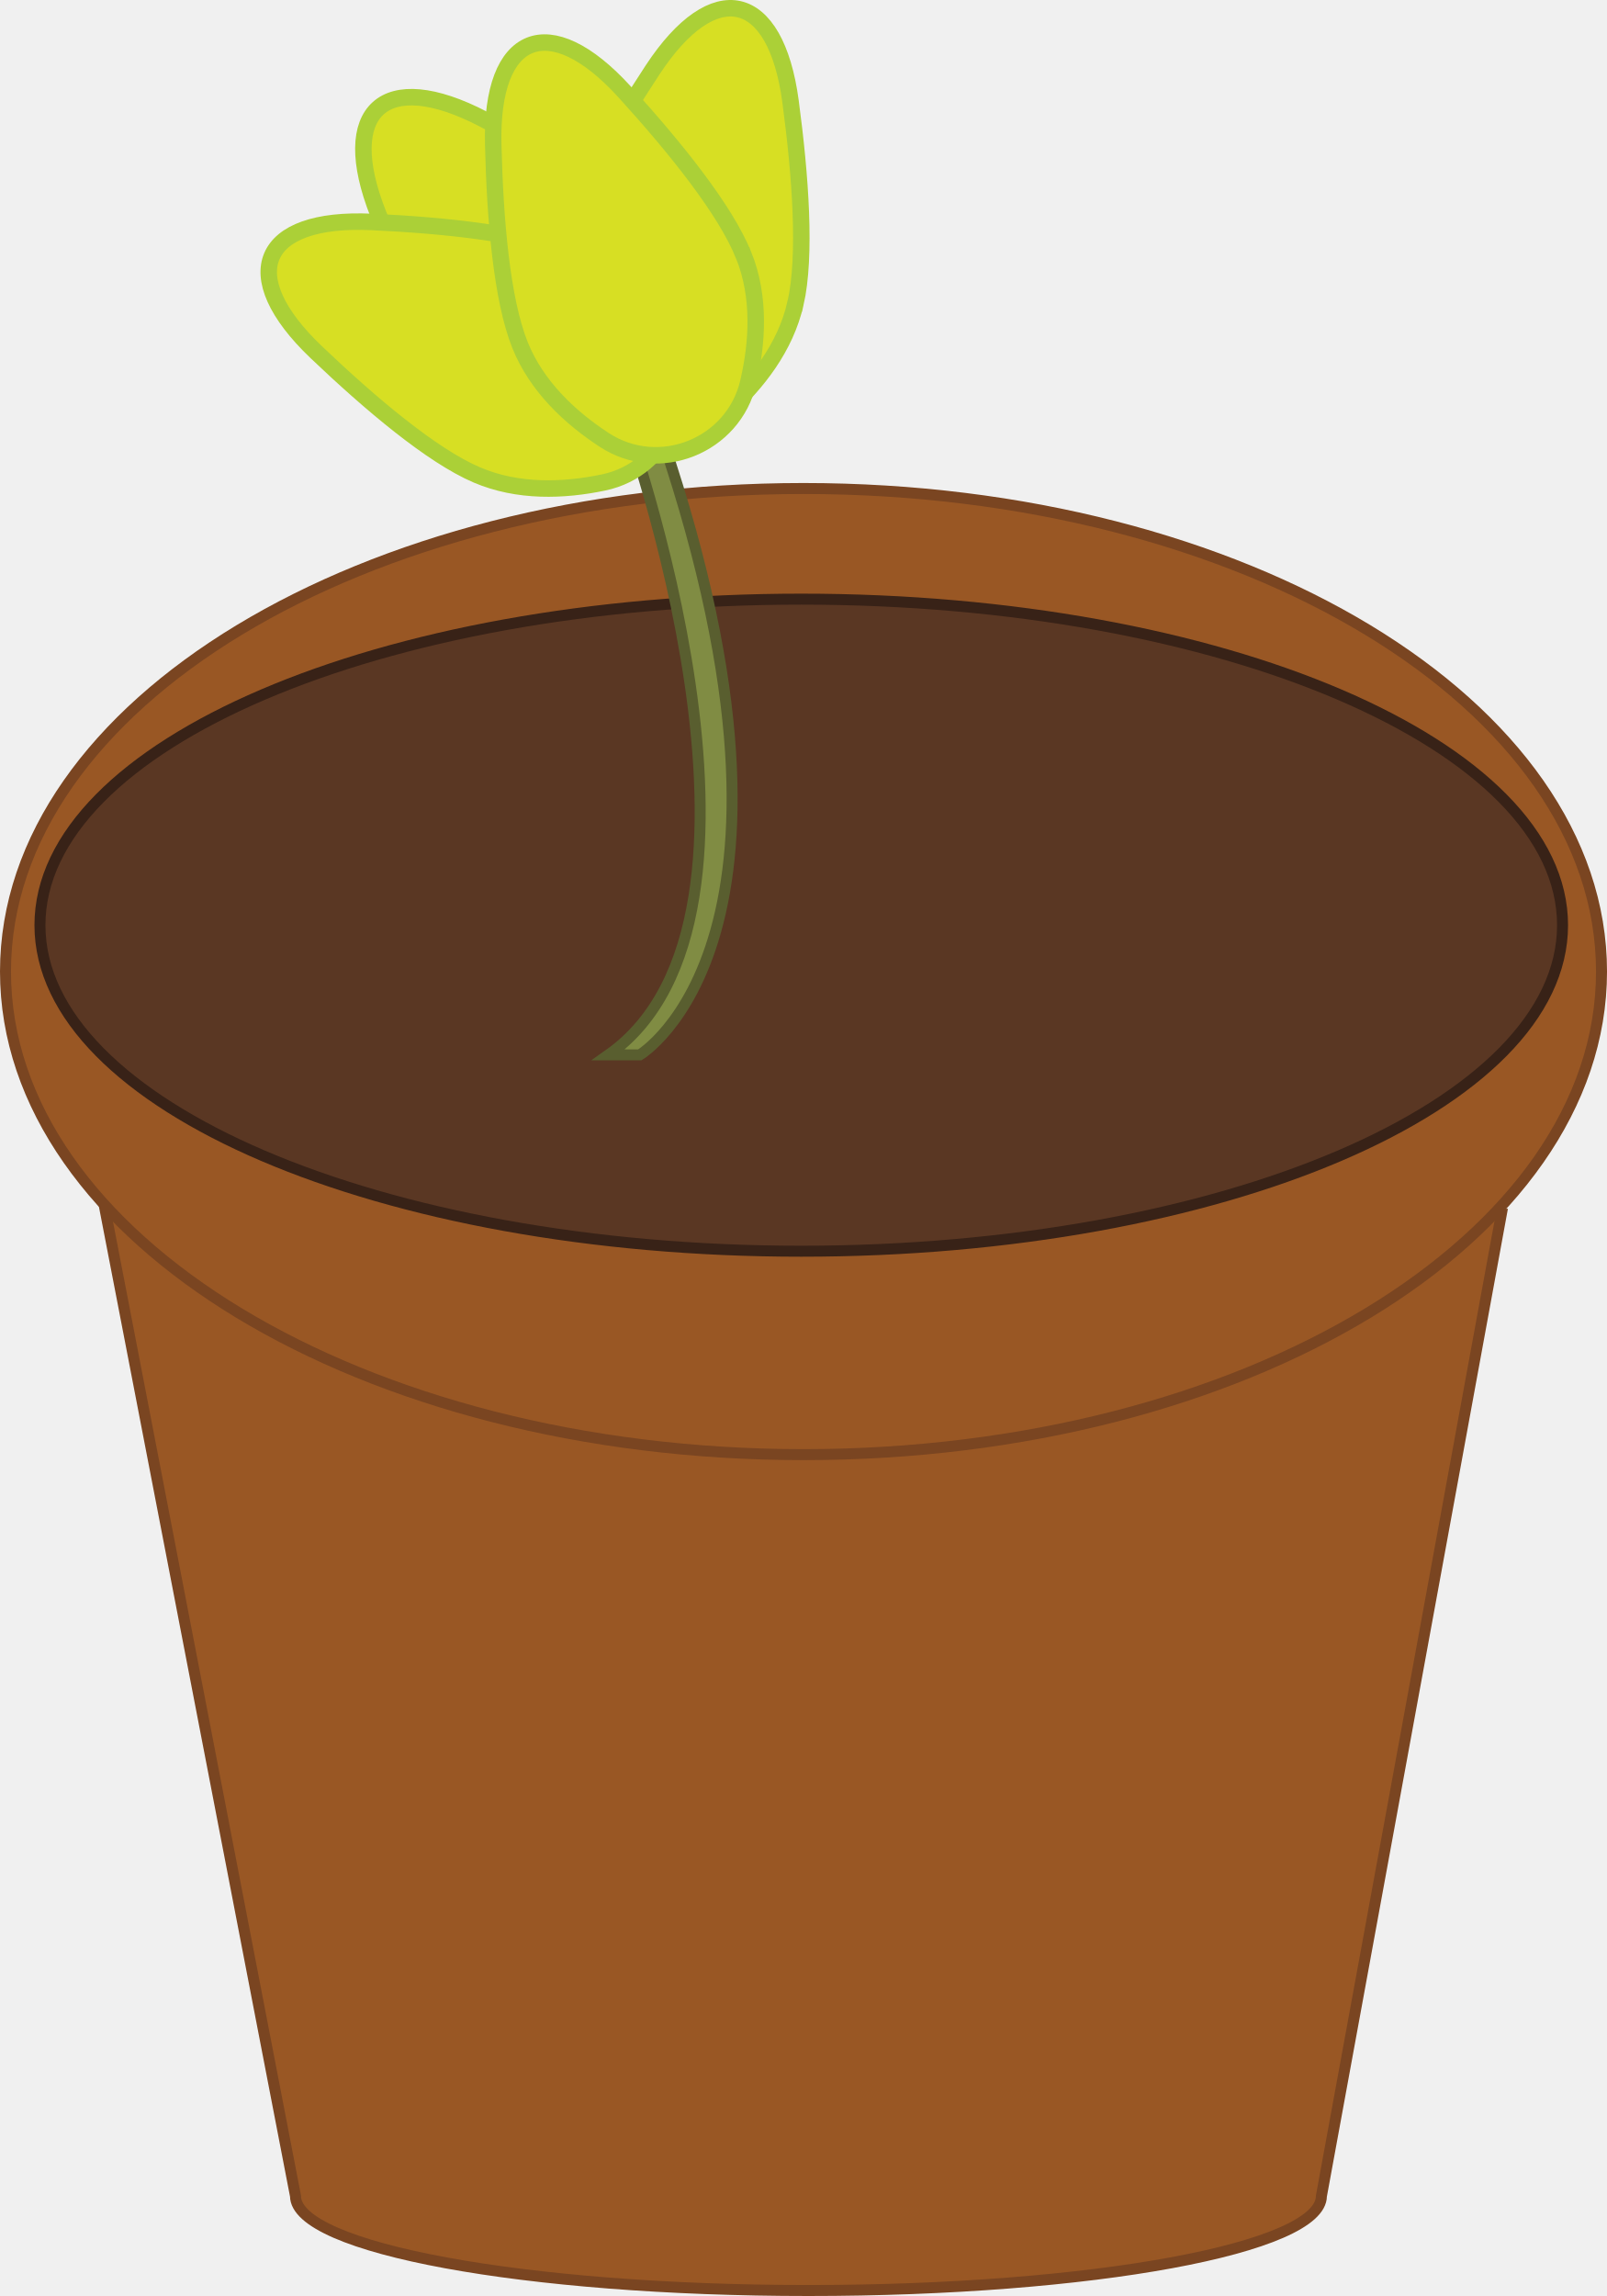
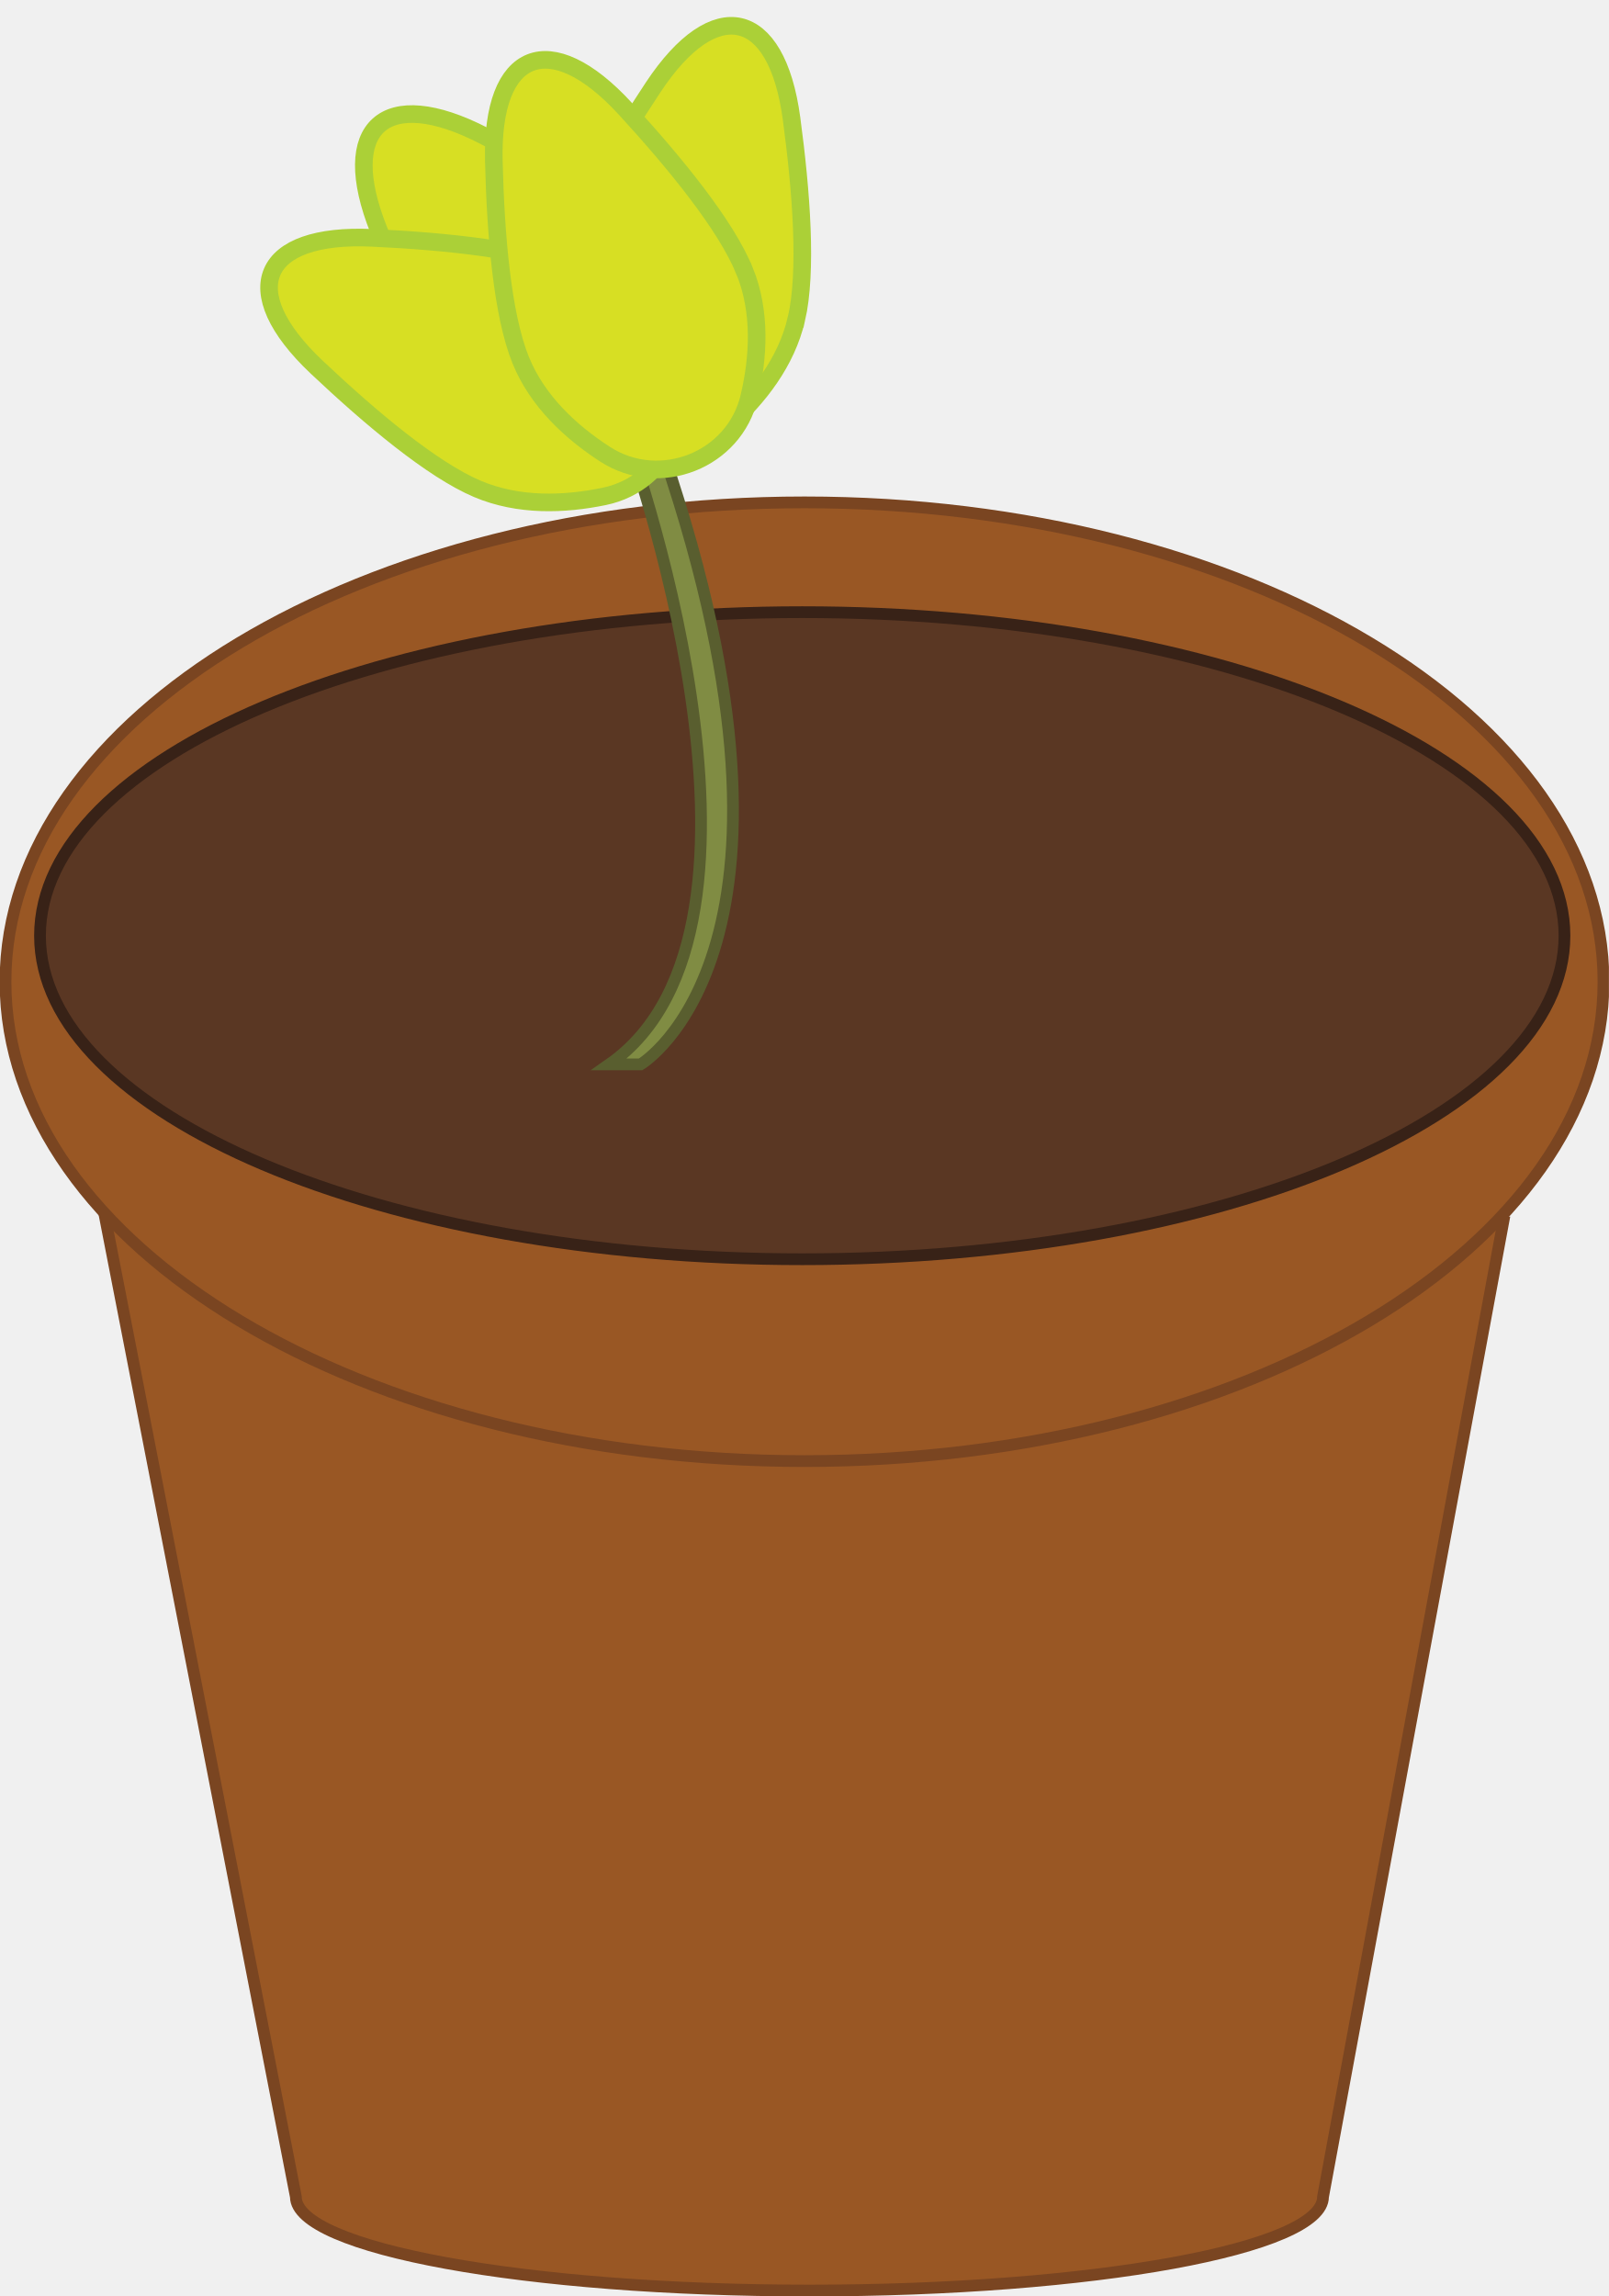
- <svg xmlns="http://www.w3.org/2000/svg" id="Layer_1" data-name="Layer 1" viewBox="0 0 292.41 417.74">
+ <svg xmlns="http://www.w3.org/2000/svg" width="274" height="391" viewBox="0 0 274 391" fill="none">
+   <g clip-path="url(#clip0_4_2606)">
+     <path d="M17.738 206.502L50.385 374.105C50.385 382.919 89.543 390.071 137.848 390.071C186.152 390.071 225.311 382.919 225.311 374.105L255.99 208.183L17.729 206.502H17.738Z" fill="#995724" stroke="#7A4521" stroke-width="2" stroke-miterlimit="10" />
+     <path d="M137.005 248.818C212.153 248.818 273.072 212.27 273.072 167.185C273.072 122.101 212.153 85.552 137.005 85.552C61.857 85.552 0.937 122.101 0.937 167.185C0.937 212.27 61.857 248.818 137.005 248.818Z" fill="#995724" stroke="#7A4521" stroke-width="2" stroke-miterlimit="10" />
+     <path d="M136.62 214.443C208.312 214.443 266.429 189.775 266.429 159.346C266.429 128.917 208.312 104.249 136.62 104.249C64.929 104.249 6.812 128.917 6.812 159.346C6.812 189.775 64.929 214.443 136.62 214.443Z" fill="#5A3723" stroke="#382217" stroke-width="2" stroke-miterlimit="10" />
+     <path d="M106.457 73.561C106.457 73.561 137.276 157.841 103.759 181.257H109.1C109.1 181.257 142.786 161.38 111.573 73.209L106.457 73.561Z" fill="#808C43" stroke="#595E2F" stroke-width="2" stroke-miterlimit="10" />
+     <path d="M135.627 54.307C133.931 61.682 129.115 67.757 123.97 72.382C115.696 79.812 102.372 76.803 98.164 66.549C95.55 60.168 93.863 52.626 95.559 45.252C97.415 37.171 104.236 25.421 111.264 14.824C121.722 -0.947 132.263 1.44 134.793 20.137C136.489 32.713 137.492 46.227 135.637 54.307H135.627Z" fill="#D7DF23" stroke="#ABD037" stroke-width="3" stroke-miterlimit="10" />
+     <path d="M111.086 42.112C116.193 47.731 118.433 55.125 119.295 61.961C120.672 72.939 110.515 82.023 99.635 79.525C92.861 77.973 85.674 75.001 80.567 69.382C74.963 63.224 69.191 50.945 64.487 39.14C57.487 21.595 65.527 14.415 82.413 23.127C93.76 28.979 105.492 35.945 111.095 42.103L111.086 42.112Z" fill="#D7DF23" stroke="#ABD037" stroke-width="3" stroke-miterlimit="10" />
+     <path d="M97.471 45.799C104.48 48.772 109.652 54.558 113.326 60.41C119.22 69.809 113.85 82.264 102.915 84.531C96.112 85.942 88.325 86.23 81.307 83.258C73.614 79.998 63.175 71.249 53.908 62.499C40.133 49.477 44.388 39.623 63.4 40.505C76.181 41.1 89.778 42.539 97.471 45.799Z" fill="#D7DF23" stroke="#ABD037" stroke-width="3" stroke-miterlimit="10" />
+     <path d="M126.81 46.143C129.649 53.165 129.171 60.874 127.597 67.58C125.067 78.363 112.37 83.397 103.028 77.342C97.209 73.571 91.502 68.314 88.663 61.301C85.552 53.601 84.409 40.106 84.099 27.418C83.64 8.554 93.685 4.57 106.495 18.52C115.106 27.901 123.689 38.453 126.8 46.143H126.81Z" fill="#D7DF23" stroke="#ABD037" stroke-width="3" stroke-miterlimit="10" />
+   </g>
  <defs>
-     <style>
-       .cls-1 {
-         fill: #5a3723;
-         stroke: #382217;
-       }
- 
-       .cls-1, .cls-2, .cls-3, .cls-4 {
-         stroke-miterlimit: 10;
-       }
- 
-       .cls-1, .cls-2, .cls-4 {
-         stroke-width: 2px;
-       }
- 
-       .cls-2 {
-         fill: #995724;
-         stroke: #7a4521;
-       }
- 
-       .cls-3 {
-         fill: #d7df23;
-         stroke: #abd037;
-         stroke-width: 3px;
-       }
- 
-       .cls-4 {
-         fill: #808c43;
-         stroke: #595e2f;
-       }
-     </style>
+     <clipPath id="clip0_4_2606">
+       <rect width="274" height="391" fill="white" />
+     </clipPath>
  </defs>
-   <g>
-     <path class="cls-2" d="M18.93,219.1l34.84,180.45c0,9.49,41.79,17.19,93.34,17.19s93.34-7.7,93.34-17.19l32.74-178.64-254.27-1.81Z" />
-     <ellipse class="cls-2" cx="146.21" cy="176.77" rx="145.21" ry="87.89" />
-     <ellipse class="cls-1" cx="145.8" cy="168.33" rx="138.53" ry="59.32" />
-   </g>
-   <path class="cls-4" d="M113.61,75.97s32.89,90.74-2.88,115.95h5.7s35.95-21.4,2.64-116.33l-5.46.38Z" />
-   <g>
-     <path class="cls-3" d="M144.74,55.24c-1.81,7.94-6.95,14.48-12.44,19.46-8.83,8-23.05,4.76-27.54-6.28-2.79-6.87-4.59-14.99-2.78-22.93,1.98-8.7,9.26-21.35,16.76-32.76,11.16-16.98,22.41-14.41,25.11,5.72,1.81,13.54,2.88,28.09.9,36.79Z" />
-     <path class="cls-3" d="M118.55,42.11c5.45,6.05,7.84,14.01,8.76,21.37,1.47,11.82-9.37,21.6-20.98,18.91-7.23-1.67-14.9-4.87-20.35-10.92-5.98-6.63-12.14-19.85-17.16-32.56-7.47-18.89,1.11-26.62,19.13-17.24,12.11,6.3,24.63,13.8,30.61,20.43Z" />
-     <path class="cls-3" d="M104.02,46.08c7.48,3.2,13,9.43,16.92,15.73,6.29,10.12.56,23.53-11.11,25.97-7.26,1.52-15.57,1.83-23.06-1.37-8.21-3.51-19.35-12.93-29.24-22.35-14.7-14.02-10.16-24.63,10.13-23.68,13.64.64,28.15,2.19,36.36,5.7Z" />
-     <path class="cls-3" d="M135.33,46.45c3.03,7.56,2.52,15.86.84,23.08-2.7,11.61-16.25,17.03-26.22,10.51-6.21-4.06-12.3-9.72-15.33-17.27-3.32-8.29-4.54-22.82-4.87-36.48-.49-20.31,10.23-24.6,23.9-9.58,9.19,10.1,18.35,21.46,21.67,29.74Z" />
-   </g>
</svg>
